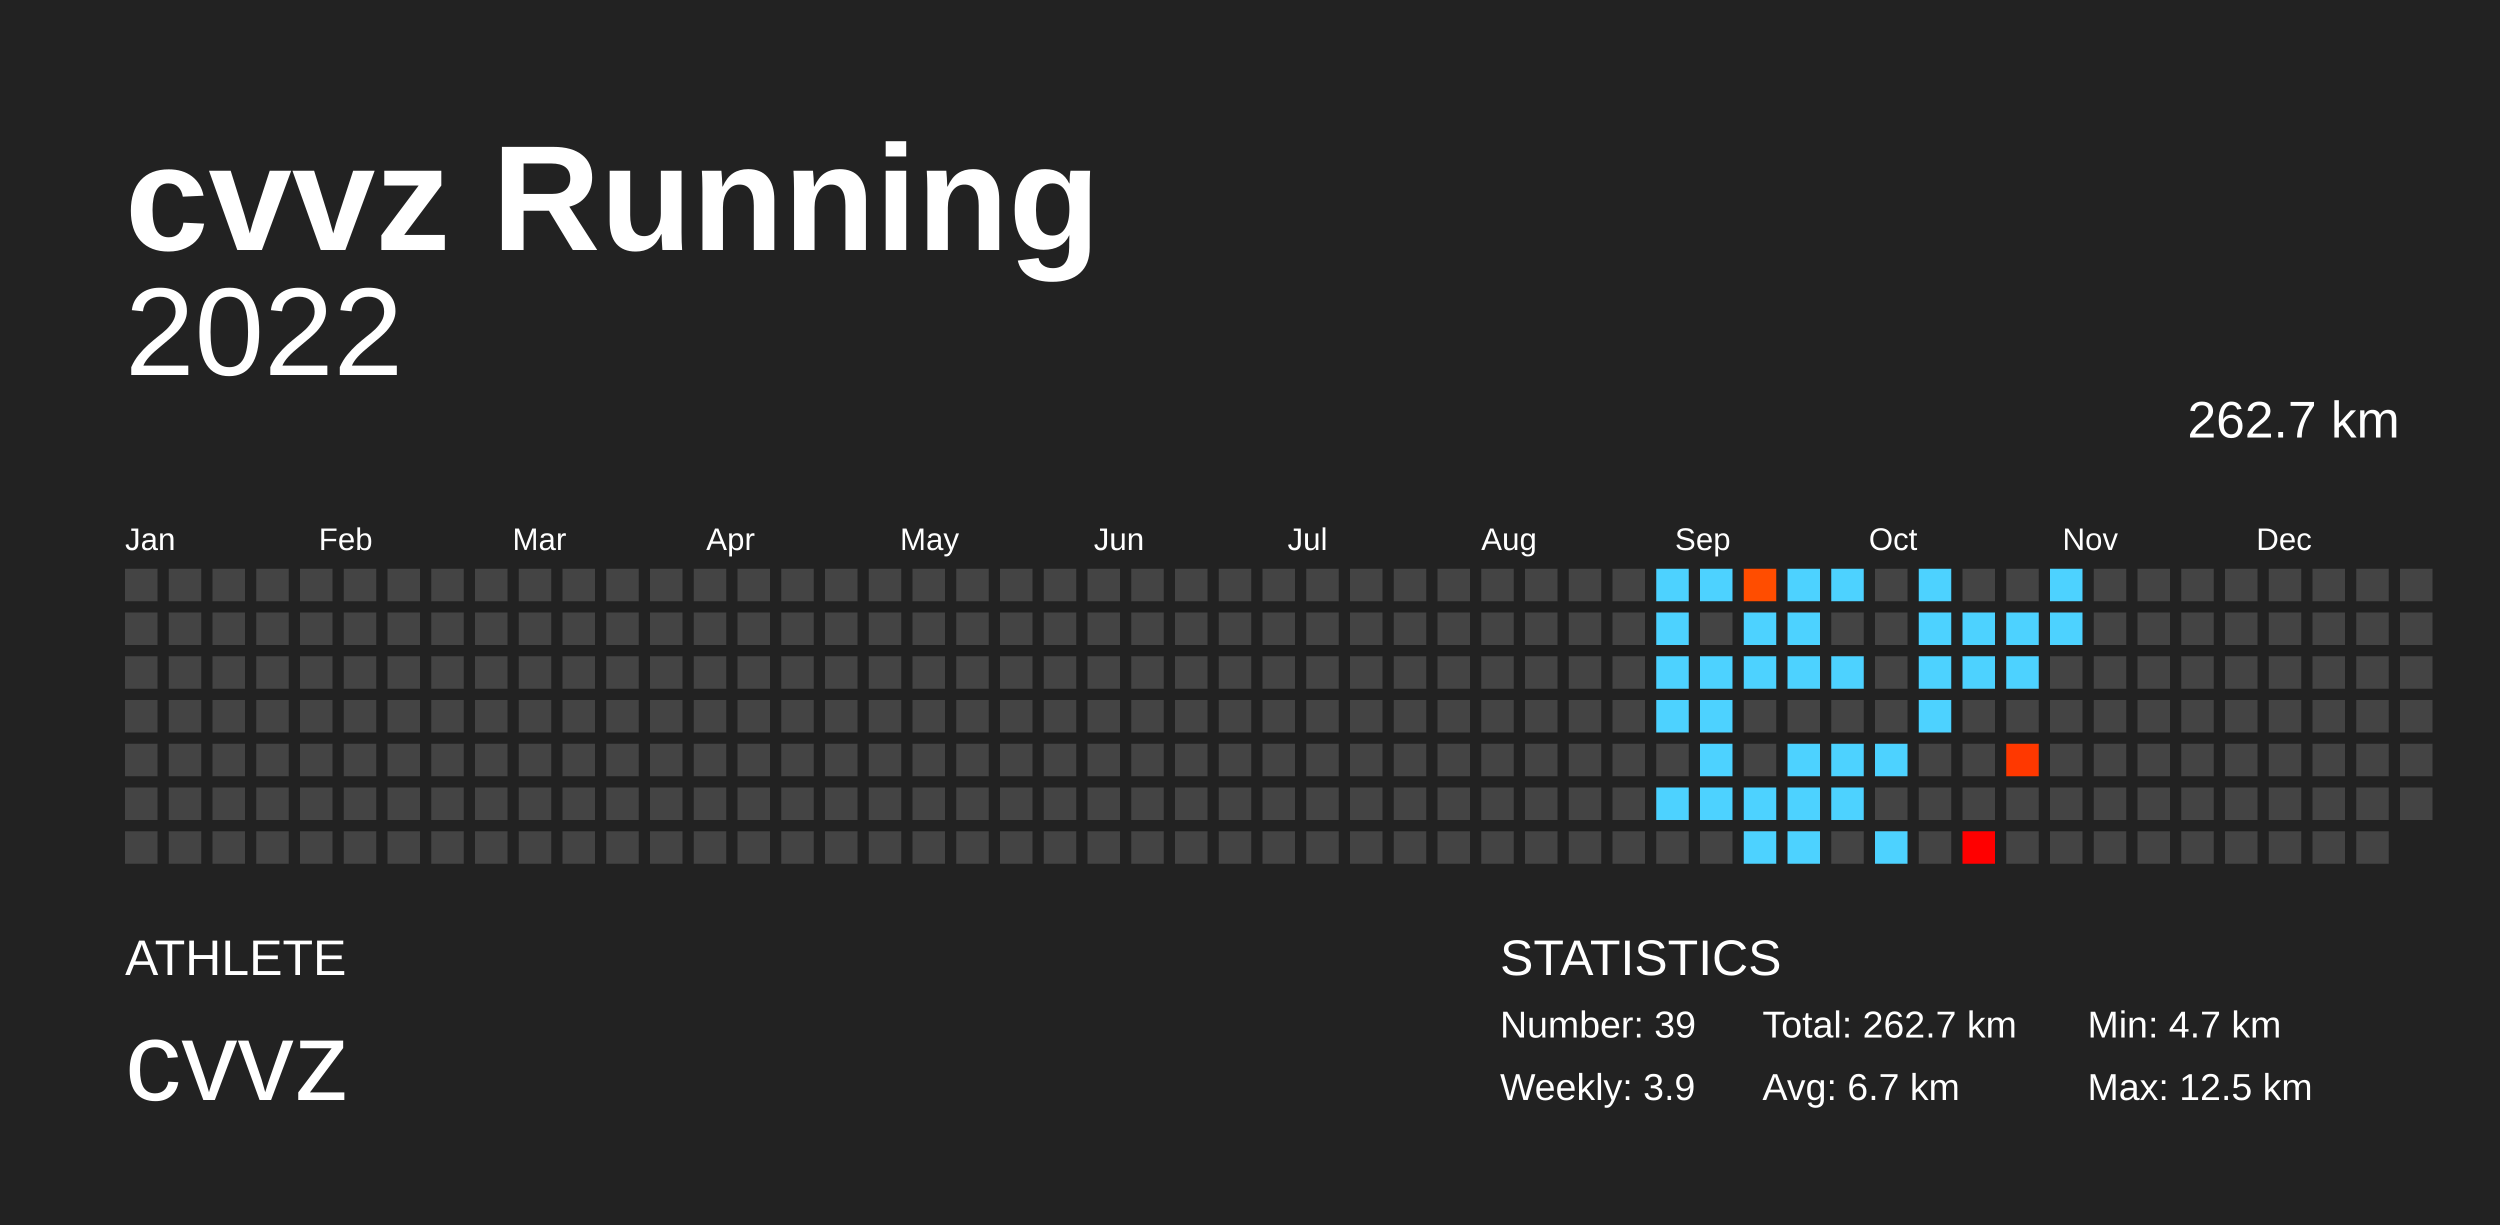
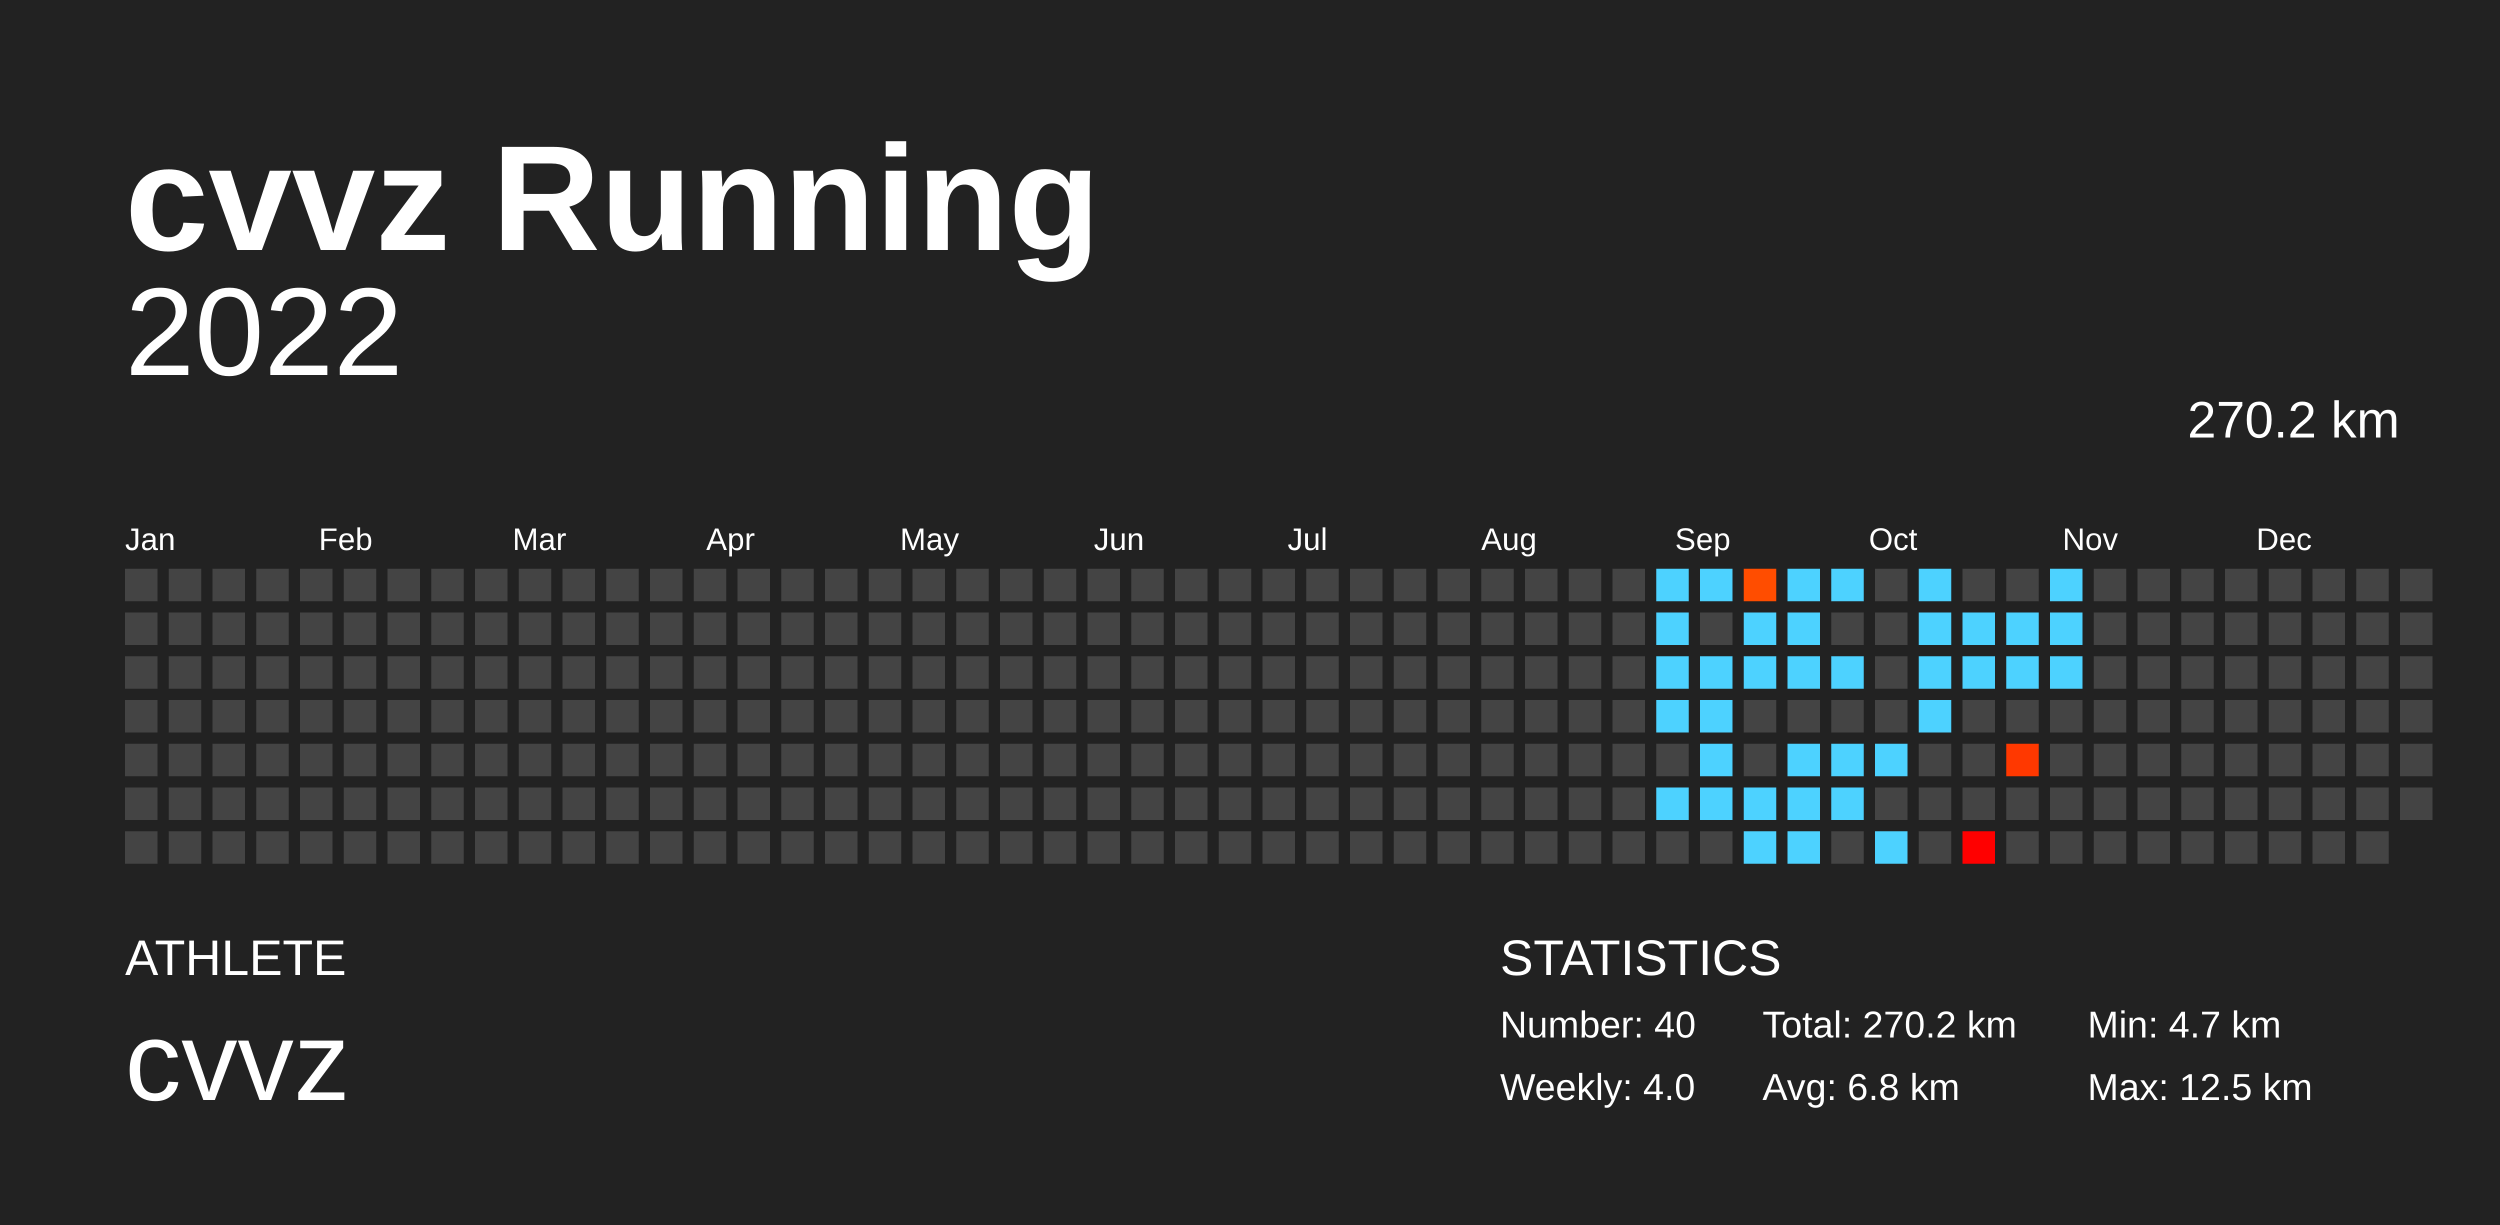
<svg xmlns="http://www.w3.org/2000/svg" baseProfile="full" height="98mm" version="1.1" viewBox="0,0,200,98" width="200mm">
  <defs />
  <rect fill="#222222" height="98" width="200" x="0" y="0" />
  <text fill="#FFFFFF" style="font-size:12px; font-family:Arial; font-weight:bold;" x="10" y="20">cvvz Running</text>
  <text fill="#FFFFFF" style="font-size:4px; font-family:Arial" x="10" y="78">ATHLETE</text>
  <text fill="#FFFFFF" style="font-size:9px; font-family:Arial" x="10" y="88">cvvz</text>
  <text fill="#FFFFFF" style="font-size:4px; font-family:Arial" x="120" y="78">STATISTICS</text>
-   <text fill="#FFFFFF" style="font-size:3px; font-family:Arial" x="120" y="83">Number: 39</text>
-   <text fill="#FFFFFF" style="font-size:3px; font-family:Arial" x="120" y="88">Weekly: 3.9</text>
-   <text fill="#FFFFFF" style="font-size:3px; font-family:Arial" x="141" y="83">Total: 262.7 km</text>
-   <text fill="#FFFFFF" style="font-size:3px; font-family:Arial" x="141" y="88">Avg: 6.7 km</text>
+   <text fill="#FFFFFF" style="font-size:3px; font-family:Arial" x="120" y="83">Number: 40</text>
+   <text fill="#FFFFFF" style="font-size:3px; font-family:Arial" x="120" y="88">Weekly: 4.0</text>
+   <text fill="#FFFFFF" style="font-size:3px; font-family:Arial" x="141" y="83">Total: 270.2 km</text>
+   <text fill="#FFFFFF" style="font-size:3px; font-family:Arial" x="141" y="88">Avg: 6.8 km</text>
  <text fill="#FFFFFF" style="font-size:3px; font-family:Arial" x="167" y="83">Min: 4.7 km</text>
  <text fill="#FFFFFF" style="font-size:3px; font-family:Arial" x="167" y="88">Max: 12.5 km</text>
  <text alignment-baseline="hanging" fill="#FFFFFF" style="font-size:10.0px; font-family:Arial;" x="10" y="30">2022</text>
-   <text alignment-baseline="hanging" fill="#FFFFFF" style="font-size:4.125px; font-family:Arial;" x="175" y="35">262.7 km</text>
+   <text alignment-baseline="hanging" fill="#FFFFFF" style="font-size:4.125px; font-family:Arial;" x="175" y="35">270.2 km</text>
  <text fill="#FFFFFF" style="font-size:2.5px; font-family:Arial" x="10.0" y="44">Jan</text>
  <text fill="#FFFFFF" style="font-size:2.5px; font-family:Arial" x="25.5" y="44">Feb</text>
  <text fill="#FFFFFF" style="font-size:2.5px; font-family:Arial" x="41.0" y="44">Mar</text>
  <text fill="#FFFFFF" style="font-size:2.5px; font-family:Arial" x="56.5" y="44">Apr</text>
  <text fill="#FFFFFF" style="font-size:2.5px; font-family:Arial" x="72.0" y="44">May</text>
  <text fill="#FFFFFF" style="font-size:2.5px; font-family:Arial" x="87.5" y="44">Jun</text>
  <text fill="#FFFFFF" style="font-size:2.5px; font-family:Arial" x="103.0" y="44">Jul</text>
  <text fill="#FFFFFF" style="font-size:2.5px; font-family:Arial" x="118.5" y="44">Aug</text>
  <text fill="#FFFFFF" style="font-size:2.5px; font-family:Arial" x="134.0" y="44">Sep</text>
  <text fill="#FFFFFF" style="font-size:2.5px; font-family:Arial" x="149.5" y="44">Oct</text>
  <text fill="#FFFFFF" style="font-size:2.5px; font-family:Arial" x="165.0" y="44">Nov</text>
  <text fill="#FFFFFF" style="font-size:2.5px; font-family:Arial" x="180.5" y="44">Dec</text>
  <rect fill="#444444" height="2.6" width="2.6" x="10.0" y="45.5" />
  <rect fill="#444444" height="2.6" width="2.6" x="10.0" y="49.0" />
  <rect fill="#444444" height="2.6" width="2.6" x="10.0" y="52.5" />
  <rect fill="#444444" height="2.6" width="2.6" x="10.0" y="56.0" />
  <rect fill="#444444" height="2.6" width="2.6" x="10.0" y="59.5" />
  <rect fill="#444444" height="2.6" width="2.6" x="10.0" y="63.0" />
  <rect fill="#444444" height="2.6" width="2.6" x="10.0" y="66.5" />
  <rect fill="#444444" height="2.6" width="2.6" x="13.5" y="45.5" />
  <rect fill="#444444" height="2.6" width="2.6" x="13.5" y="49.0" />
  <rect fill="#444444" height="2.6" width="2.6" x="13.5" y="52.5" />
  <rect fill="#444444" height="2.6" width="2.6" x="13.5" y="56.0" />
  <rect fill="#444444" height="2.6" width="2.6" x="13.5" y="59.5" />
  <rect fill="#444444" height="2.6" width="2.6" x="13.5" y="63.0" />
  <rect fill="#444444" height="2.6" width="2.6" x="13.5" y="66.5" />
  <rect fill="#444444" height="2.6" width="2.6" x="17.0" y="45.5" />
  <rect fill="#444444" height="2.6" width="2.6" x="17.0" y="49.0" />
  <rect fill="#444444" height="2.6" width="2.6" x="17.0" y="52.5" />
  <rect fill="#444444" height="2.6" width="2.6" x="17.0" y="56.0" />
  <rect fill="#444444" height="2.6" width="2.6" x="17.0" y="59.5" />
  <rect fill="#444444" height="2.6" width="2.6" x="17.0" y="63.0" />
  <rect fill="#444444" height="2.6" width="2.6" x="17.0" y="66.5" />
  <rect fill="#444444" height="2.6" width="2.6" x="20.5" y="45.5" />
  <rect fill="#444444" height="2.6" width="2.6" x="20.5" y="49.0" />
  <rect fill="#444444" height="2.6" width="2.6" x="20.5" y="52.5" />
  <rect fill="#444444" height="2.6" width="2.6" x="20.5" y="56.0" />
  <rect fill="#444444" height="2.6" width="2.6" x="20.5" y="59.5" />
  <rect fill="#444444" height="2.6" width="2.6" x="20.5" y="63.0" />
  <rect fill="#444444" height="2.6" width="2.6" x="20.5" y="66.5" />
  <rect fill="#444444" height="2.6" width="2.6" x="24.0" y="45.5" />
  <rect fill="#444444" height="2.6" width="2.6" x="24.0" y="49.0" />
  <rect fill="#444444" height="2.6" width="2.6" x="24.0" y="52.5" />
  <rect fill="#444444" height="2.6" width="2.6" x="24.0" y="56.0" />
  <rect fill="#444444" height="2.6" width="2.6" x="24.0" y="59.5" />
  <rect fill="#444444" height="2.6" width="2.6" x="24.0" y="63.0" />
  <rect fill="#444444" height="2.6" width="2.6" x="24.0" y="66.5" />
  <rect fill="#444444" height="2.6" width="2.6" x="27.5" y="45.5" />
  <rect fill="#444444" height="2.6" width="2.6" x="27.5" y="49.0" />
  <rect fill="#444444" height="2.6" width="2.6" x="27.5" y="52.5" />
  <rect fill="#444444" height="2.6" width="2.6" x="27.5" y="56.0" />
  <rect fill="#444444" height="2.6" width="2.6" x="27.5" y="59.5" />
  <rect fill="#444444" height="2.6" width="2.6" x="27.5" y="63.0" />
  <rect fill="#444444" height="2.6" width="2.6" x="27.5" y="66.5" />
  <rect fill="#444444" height="2.6" width="2.6" x="31.0" y="45.5" />
  <rect fill="#444444" height="2.6" width="2.6" x="31.0" y="49.0" />
  <rect fill="#444444" height="2.6" width="2.6" x="31.0" y="52.5" />
  <rect fill="#444444" height="2.6" width="2.6" x="31.0" y="56.0" />
  <rect fill="#444444" height="2.6" width="2.6" x="31.0" y="59.5" />
  <rect fill="#444444" height="2.6" width="2.6" x="31.0" y="63.0" />
  <rect fill="#444444" height="2.6" width="2.6" x="31.0" y="66.5" />
  <rect fill="#444444" height="2.6" width="2.6" x="34.5" y="45.5" />
  <rect fill="#444444" height="2.6" width="2.6" x="34.5" y="49.0" />
  <rect fill="#444444" height="2.6" width="2.6" x="34.5" y="52.5" />
  <rect fill="#444444" height="2.6" width="2.6" x="34.5" y="56.0" />
  <rect fill="#444444" height="2.6" width="2.6" x="34.5" y="59.5" />
  <rect fill="#444444" height="2.6" width="2.6" x="34.5" y="63.0" />
  <rect fill="#444444" height="2.6" width="2.6" x="34.5" y="66.5" />
  <rect fill="#444444" height="2.6" width="2.6" x="38.0" y="45.5" />
  <rect fill="#444444" height="2.6" width="2.6" x="38.0" y="49.0" />
  <rect fill="#444444" height="2.6" width="2.6" x="38.0" y="52.5" />
  <rect fill="#444444" height="2.6" width="2.6" x="38.0" y="56.0" />
  <rect fill="#444444" height="2.6" width="2.6" x="38.0" y="59.5" />
  <rect fill="#444444" height="2.6" width="2.6" x="38.0" y="63.0" />
  <rect fill="#444444" height="2.6" width="2.6" x="38.0" y="66.5" />
  <rect fill="#444444" height="2.6" width="2.6" x="41.5" y="45.5" />
  <rect fill="#444444" height="2.6" width="2.6" x="41.5" y="49.0" />
  <rect fill="#444444" height="2.6" width="2.6" x="41.5" y="52.5" />
  <rect fill="#444444" height="2.6" width="2.6" x="41.5" y="56.0" />
  <rect fill="#444444" height="2.6" width="2.6" x="41.5" y="59.5" />
  <rect fill="#444444" height="2.6" width="2.6" x="41.5" y="63.0" />
  <rect fill="#444444" height="2.6" width="2.6" x="41.5" y="66.5" />
  <rect fill="#444444" height="2.6" width="2.6" x="45.0" y="45.5" />
  <rect fill="#444444" height="2.6" width="2.6" x="45.0" y="49.0" />
  <rect fill="#444444" height="2.6" width="2.6" x="45.0" y="52.5" />
  <rect fill="#444444" height="2.6" width="2.6" x="45.0" y="56.0" />
  <rect fill="#444444" height="2.6" width="2.6" x="45.0" y="59.5" />
  <rect fill="#444444" height="2.6" width="2.6" x="45.0" y="63.0" />
  <rect fill="#444444" height="2.6" width="2.6" x="45.0" y="66.5" />
  <rect fill="#444444" height="2.6" width="2.6" x="48.5" y="45.5" />
  <rect fill="#444444" height="2.6" width="2.6" x="48.5" y="49.0" />
  <rect fill="#444444" height="2.6" width="2.6" x="48.5" y="52.5" />
  <rect fill="#444444" height="2.6" width="2.6" x="48.5" y="56.0" />
  <rect fill="#444444" height="2.6" width="2.6" x="48.5" y="59.5" />
  <rect fill="#444444" height="2.6" width="2.6" x="48.5" y="63.0" />
  <rect fill="#444444" height="2.6" width="2.6" x="48.5" y="66.5" />
  <rect fill="#444444" height="2.6" width="2.6" x="52.0" y="45.5" />
  <rect fill="#444444" height="2.6" width="2.6" x="52.0" y="49.0" />
  <rect fill="#444444" height="2.6" width="2.6" x="52.0" y="52.5" />
  <rect fill="#444444" height="2.6" width="2.6" x="52.0" y="56.0" />
  <rect fill="#444444" height="2.6" width="2.6" x="52.0" y="59.5" />
  <rect fill="#444444" height="2.6" width="2.6" x="52.0" y="63.0" />
  <rect fill="#444444" height="2.6" width="2.6" x="52.0" y="66.5" />
  <rect fill="#444444" height="2.6" width="2.6" x="55.5" y="45.5" />
  <rect fill="#444444" height="2.6" width="2.6" x="55.5" y="49.0" />
  <rect fill="#444444" height="2.6" width="2.6" x="55.5" y="52.5" />
  <rect fill="#444444" height="2.6" width="2.6" x="55.5" y="56.0" />
  <rect fill="#444444" height="2.6" width="2.6" x="55.5" y="59.5" />
  <rect fill="#444444" height="2.6" width="2.6" x="55.5" y="63.0" />
  <rect fill="#444444" height="2.6" width="2.6" x="55.5" y="66.5" />
  <rect fill="#444444" height="2.6" width="2.6" x="59.0" y="45.5" />
  <rect fill="#444444" height="2.6" width="2.6" x="59.0" y="49.0" />
  <rect fill="#444444" height="2.6" width="2.6" x="59.0" y="52.5" />
  <rect fill="#444444" height="2.6" width="2.6" x="59.0" y="56.0" />
  <rect fill="#444444" height="2.6" width="2.6" x="59.0" y="59.5" />
  <rect fill="#444444" height="2.6" width="2.6" x="59.0" y="63.0" />
  <rect fill="#444444" height="2.6" width="2.6" x="59.0" y="66.5" />
  <rect fill="#444444" height="2.6" width="2.6" x="62.5" y="45.5" />
  <rect fill="#444444" height="2.6" width="2.6" x="62.5" y="49.0" />
  <rect fill="#444444" height="2.6" width="2.6" x="62.5" y="52.5" />
  <rect fill="#444444" height="2.6" width="2.6" x="62.5" y="56.0" />
  <rect fill="#444444" height="2.6" width="2.6" x="62.5" y="59.5" />
  <rect fill="#444444" height="2.6" width="2.6" x="62.5" y="63.0" />
  <rect fill="#444444" height="2.6" width="2.6" x="62.5" y="66.5" />
  <rect fill="#444444" height="2.6" width="2.6" x="66.0" y="45.5" />
  <rect fill="#444444" height="2.6" width="2.6" x="66.0" y="49.0" />
  <rect fill="#444444" height="2.6" width="2.6" x="66.0" y="52.5" />
  <rect fill="#444444" height="2.6" width="2.6" x="66.0" y="56.0" />
  <rect fill="#444444" height="2.6" width="2.6" x="66.0" y="59.5" />
  <rect fill="#444444" height="2.6" width="2.6" x="66.0" y="63.0" />
  <rect fill="#444444" height="2.6" width="2.6" x="66.0" y="66.5" />
  <rect fill="#444444" height="2.6" width="2.6" x="69.5" y="45.5" />
  <rect fill="#444444" height="2.6" width="2.6" x="69.5" y="49.0" />
  <rect fill="#444444" height="2.6" width="2.6" x="69.5" y="52.5" />
  <rect fill="#444444" height="2.6" width="2.6" x="69.5" y="56.0" />
  <rect fill="#444444" height="2.6" width="2.6" x="69.5" y="59.5" />
  <rect fill="#444444" height="2.6" width="2.6" x="69.5" y="63.0" />
  <rect fill="#444444" height="2.6" width="2.6" x="69.5" y="66.5" />
  <rect fill="#444444" height="2.6" width="2.6" x="73.0" y="45.5" />
  <rect fill="#444444" height="2.6" width="2.6" x="73.0" y="49.0" />
  <rect fill="#444444" height="2.6" width="2.6" x="73.0" y="52.5" />
  <rect fill="#444444" height="2.6" width="2.6" x="73.0" y="56.0" />
  <rect fill="#444444" height="2.6" width="2.6" x="73.0" y="59.5" />
  <rect fill="#444444" height="2.6" width="2.6" x="73.0" y="63.0" />
  <rect fill="#444444" height="2.6" width="2.6" x="73.0" y="66.5" />
  <rect fill="#444444" height="2.6" width="2.6" x="76.5" y="45.5" />
  <rect fill="#444444" height="2.6" width="2.6" x="76.5" y="49.0" />
  <rect fill="#444444" height="2.6" width="2.6" x="76.5" y="52.5" />
  <rect fill="#444444" height="2.6" width="2.6" x="76.5" y="56.0" />
  <rect fill="#444444" height="2.6" width="2.6" x="76.5" y="59.5" />
  <rect fill="#444444" height="2.6" width="2.6" x="76.5" y="63.0" />
  <rect fill="#444444" height="2.6" width="2.6" x="76.5" y="66.5" />
  <rect fill="#444444" height="2.6" width="2.6" x="80.0" y="45.5" />
  <rect fill="#444444" height="2.6" width="2.6" x="80.0" y="49.0" />
  <rect fill="#444444" height="2.6" width="2.6" x="80.0" y="52.5" />
  <rect fill="#444444" height="2.6" width="2.6" x="80.0" y="56.0" />
  <rect fill="#444444" height="2.6" width="2.6" x="80.0" y="59.5" />
  <rect fill="#444444" height="2.6" width="2.6" x="80.0" y="63.0" />
  <rect fill="#444444" height="2.6" width="2.6" x="80.0" y="66.5" />
  <rect fill="#444444" height="2.6" width="2.6" x="83.5" y="45.5" />
  <rect fill="#444444" height="2.6" width="2.6" x="83.5" y="49.0" />
  <rect fill="#444444" height="2.6" width="2.6" x="83.5" y="52.5" />
  <rect fill="#444444" height="2.6" width="2.6" x="83.5" y="56.0" />
  <rect fill="#444444" height="2.6" width="2.6" x="83.5" y="59.5" />
  <rect fill="#444444" height="2.6" width="2.6" x="83.5" y="63.0" />
  <rect fill="#444444" height="2.6" width="2.6" x="83.5" y="66.5" />
  <rect fill="#444444" height="2.6" width="2.6" x="87.0" y="45.5" />
  <rect fill="#444444" height="2.6" width="2.6" x="87.0" y="49.0" />
  <rect fill="#444444" height="2.6" width="2.6" x="87.0" y="52.5" />
  <rect fill="#444444" height="2.6" width="2.6" x="87.0" y="56.0" />
  <rect fill="#444444" height="2.6" width="2.6" x="87.0" y="59.5" />
  <rect fill="#444444" height="2.6" width="2.6" x="87.0" y="63.0" />
  <rect fill="#444444" height="2.6" width="2.6" x="87.0" y="66.5" />
  <rect fill="#444444" height="2.6" width="2.6" x="90.5" y="45.5" />
  <rect fill="#444444" height="2.6" width="2.6" x="90.5" y="49.0" />
  <rect fill="#444444" height="2.6" width="2.6" x="90.5" y="52.5" />
  <rect fill="#444444" height="2.6" width="2.6" x="90.5" y="56.0" />
  <rect fill="#444444" height="2.6" width="2.6" x="90.5" y="59.5" />
  <rect fill="#444444" height="2.6" width="2.6" x="90.5" y="63.0" />
  <rect fill="#444444" height="2.6" width="2.6" x="90.5" y="66.5" />
  <rect fill="#444444" height="2.6" width="2.6" x="94.0" y="45.5" />
  <rect fill="#444444" height="2.6" width="2.6" x="94.0" y="49.0" />
  <rect fill="#444444" height="2.6" width="2.6" x="94.0" y="52.5" />
  <rect fill="#444444" height="2.6" width="2.6" x="94.0" y="56.0" />
  <rect fill="#444444" height="2.6" width="2.6" x="94.0" y="59.5" />
  <rect fill="#444444" height="2.6" width="2.6" x="94.0" y="63.0" />
  <rect fill="#444444" height="2.6" width="2.6" x="94.0" y="66.5" />
  <rect fill="#444444" height="2.6" width="2.6" x="97.5" y="45.5" />
  <rect fill="#444444" height="2.6" width="2.6" x="97.5" y="49.0" />
  <rect fill="#444444" height="2.6" width="2.6" x="97.5" y="52.5" />
  <rect fill="#444444" height="2.6" width="2.6" x="97.5" y="56.0" />
  <rect fill="#444444" height="2.6" width="2.6" x="97.5" y="59.5" />
  <rect fill="#444444" height="2.6" width="2.6" x="97.5" y="63.0" />
  <rect fill="#444444" height="2.6" width="2.6" x="97.5" y="66.5" />
  <rect fill="#444444" height="2.6" width="2.6" x="101.0" y="45.5" />
  <rect fill="#444444" height="2.6" width="2.6" x="101.0" y="49.0" />
  <rect fill="#444444" height="2.6" width="2.6" x="101.0" y="52.5" />
  <rect fill="#444444" height="2.6" width="2.6" x="101.0" y="56.0" />
  <rect fill="#444444" height="2.6" width="2.6" x="101.0" y="59.5" />
  <rect fill="#444444" height="2.6" width="2.6" x="101.0" y="63.0" />
  <rect fill="#444444" height="2.6" width="2.6" x="101.0" y="66.5" />
  <rect fill="#444444" height="2.6" width="2.6" x="104.5" y="45.5" />
  <rect fill="#444444" height="2.6" width="2.6" x="104.5" y="49.0" />
  <rect fill="#444444" height="2.6" width="2.6" x="104.5" y="52.5" />
  <rect fill="#444444" height="2.6" width="2.6" x="104.5" y="56.0" />
  <rect fill="#444444" height="2.6" width="2.6" x="104.5" y="59.5" />
  <rect fill="#444444" height="2.6" width="2.6" x="104.5" y="63.0" />
  <rect fill="#444444" height="2.6" width="2.6" x="104.5" y="66.5" />
  <rect fill="#444444" height="2.6" width="2.6" x="108.0" y="45.5" />
  <rect fill="#444444" height="2.6" width="2.6" x="108.0" y="49.0" />
  <rect fill="#444444" height="2.6" width="2.6" x="108.0" y="52.5" />
  <rect fill="#444444" height="2.6" width="2.6" x="108.0" y="56.0" />
  <rect fill="#444444" height="2.6" width="2.6" x="108.0" y="59.5" />
  <rect fill="#444444" height="2.6" width="2.6" x="108.0" y="63.0" />
  <rect fill="#444444" height="2.6" width="2.6" x="108.0" y="66.5" />
  <rect fill="#444444" height="2.6" width="2.6" x="111.5" y="45.5" />
  <rect fill="#444444" height="2.6" width="2.6" x="111.5" y="49.0" />
  <rect fill="#444444" height="2.6" width="2.6" x="111.5" y="52.5" />
  <rect fill="#444444" height="2.6" width="2.6" x="111.5" y="56.0" />
  <rect fill="#444444" height="2.6" width="2.6" x="111.5" y="59.5" />
  <rect fill="#444444" height="2.6" width="2.6" x="111.5" y="63.0" />
  <rect fill="#444444" height="2.6" width="2.6" x="111.5" y="66.5" />
  <rect fill="#444444" height="2.6" width="2.6" x="115.0" y="45.5" />
  <rect fill="#444444" height="2.6" width="2.6" x="115.0" y="49.0" />
  <rect fill="#444444" height="2.6" width="2.6" x="115.0" y="52.5" />
  <rect fill="#444444" height="2.6" width="2.6" x="115.0" y="56.0" />
  <rect fill="#444444" height="2.6" width="2.6" x="115.0" y="59.5" />
  <rect fill="#444444" height="2.6" width="2.6" x="115.0" y="63.0" />
  <rect fill="#444444" height="2.6" width="2.6" x="115.0" y="66.5" />
  <rect fill="#444444" height="2.6" width="2.6" x="118.5" y="45.5" />
  <rect fill="#444444" height="2.6" width="2.6" x="118.5" y="49.0" />
  <rect fill="#444444" height="2.6" width="2.6" x="118.5" y="52.5" />
  <rect fill="#444444" height="2.6" width="2.6" x="118.5" y="56.0" />
  <rect fill="#444444" height="2.6" width="2.6" x="118.5" y="59.5" />
  <rect fill="#444444" height="2.6" width="2.6" x="118.5" y="63.0" />
  <rect fill="#444444" height="2.6" width="2.6" x="118.5" y="66.5" />
  <rect fill="#444444" height="2.6" width="2.6" x="122.0" y="45.5" />
  <rect fill="#444444" height="2.6" width="2.6" x="122.0" y="49.0" />
  <rect fill="#444444" height="2.6" width="2.6" x="122.0" y="52.5" />
  <rect fill="#444444" height="2.6" width="2.6" x="122.0" y="56.0" />
  <rect fill="#444444" height="2.6" width="2.6" x="122.0" y="59.5" />
  <rect fill="#444444" height="2.6" width="2.6" x="122.0" y="63.0" />
  <rect fill="#444444" height="2.6" width="2.6" x="122.0" y="66.5" />
  <rect fill="#444444" height="2.6" width="2.6" x="125.5" y="45.5" />
  <rect fill="#444444" height="2.6" width="2.6" x="125.5" y="49.0" />
  <rect fill="#444444" height="2.6" width="2.6" x="125.5" y="52.5" />
  <rect fill="#444444" height="2.6" width="2.6" x="125.5" y="56.0" />
  <rect fill="#444444" height="2.6" width="2.6" x="125.5" y="59.5" />
  <rect fill="#444444" height="2.6" width="2.6" x="125.5" y="63.0" />
  <rect fill="#444444" height="2.6" width="2.6" x="125.5" y="66.5" />
  <rect fill="#444444" height="2.6" width="2.6" x="129.0" y="45.5" />
  <rect fill="#444444" height="2.6" width="2.6" x="129.0" y="49.0" />
  <rect fill="#444444" height="2.6" width="2.6" x="129.0" y="52.5" />
  <rect fill="#444444" height="2.6" width="2.6" x="129.0" y="56.0" />
  <rect fill="#444444" height="2.6" width="2.6" x="129.0" y="59.5" />
  <rect fill="#444444" height="2.6" width="2.6" x="129.0" y="63.0" />
  <rect fill="#444444" height="2.6" width="2.6" x="129.0" y="66.5" />
  <rect fill="#4dd2ff" height="2.6" width="2.6" x="132.5" y="45.5" />
  <rect fill="#4dd2ff" height="2.6" width="2.6" x="132.5" y="49.0" />
  <rect fill="#4dd2ff" height="2.6" width="2.6" x="132.5" y="52.5" />
  <rect fill="#4dd2ff" height="2.6" width="2.6" x="132.5" y="56.0" />
  <rect fill="#444444" height="2.6" width="2.6" x="132.5" y="59.5" />
  <rect fill="#4dd2ff" height="2.6" width="2.6" x="132.5" y="63.0" />
  <rect fill="#444444" height="2.6" width="2.6" x="132.5" y="66.5" />
  <rect fill="#4dd2ff" height="2.6" width="2.6" x="136.0" y="45.5" />
  <rect fill="#444444" height="2.6" width="2.6" x="136.0" y="49.0" />
  <rect fill="#4dd2ff" height="2.6" width="2.6" x="136.0" y="52.5" />
  <rect fill="#4dd2ff" height="2.6" width="2.6" x="136.0" y="56.0" />
  <rect fill="#4dd2ff" height="2.6" width="2.6" x="136.0" y="59.5" />
  <rect fill="#4dd2ff" height="2.6" width="2.6" x="136.0" y="63.0" />
  <rect fill="#444444" height="2.6" width="2.6" x="136.0" y="66.5" />
  <rect fill="#ff4d00" height="2.6" width="2.6" x="139.5" y="45.5" />
  <rect fill="#4dd2ff" height="2.6" width="2.6" x="139.5" y="49.0" />
  <rect fill="#4dd2ff" height="2.6" width="2.6" x="139.5" y="52.5" />
  <rect fill="#444444" height="2.6" width="2.6" x="139.5" y="56.0" />
  <rect fill="#444444" height="2.6" width="2.6" x="139.5" y="59.5" />
  <rect fill="#4dd2ff" height="2.6" width="2.6" x="139.5" y="63.0" />
  <rect fill="#4dd2ff" height="2.6" width="2.6" x="139.5" y="66.5" />
  <rect fill="#4dd2ff" height="2.6" width="2.6" x="143.0" y="45.5" />
  <rect fill="#4dd2ff" height="2.6" width="2.6" x="143.0" y="49.0" />
  <rect fill="#4dd2ff" height="2.6" width="2.6" x="143.0" y="52.5" />
  <rect fill="#444444" height="2.6" width="2.6" x="143.0" y="56.0" />
  <rect fill="#4dd2ff" height="2.6" width="2.6" x="143.0" y="59.5" />
  <rect fill="#4dd2ff" height="2.6" width="2.6" x="143.0" y="63.0" />
  <rect fill="#4dd2ff" height="2.6" width="2.6" x="143.0" y="66.5" />
  <rect fill="#4dd2ff" height="2.6" width="2.6" x="146.5" y="45.5" />
  <rect fill="#444444" height="2.6" width="2.6" x="146.5" y="49.0" />
  <rect fill="#4dd2ff" height="2.6" width="2.6" x="146.5" y="52.5" />
  <rect fill="#444444" height="2.6" width="2.6" x="146.5" y="56.0" />
  <rect fill="#4dd2ff" height="2.6" width="2.6" x="146.5" y="59.5" />
  <rect fill="#4dd2ff" height="2.6" width="2.6" x="146.5" y="63.0" />
  <rect fill="#444444" height="2.6" width="2.6" x="146.5" y="66.5" />
  <rect fill="#444444" height="2.6" width="2.6" x="150.0" y="45.5" />
  <rect fill="#444444" height="2.6" width="2.6" x="150.0" y="49.0" />
  <rect fill="#444444" height="2.6" width="2.6" x="150.0" y="52.5" />
  <rect fill="#444444" height="2.6" width="2.6" x="150.0" y="56.0" />
  <rect fill="#4dd2ff" height="2.6" width="2.6" x="150.0" y="59.5" />
  <rect fill="#444444" height="2.6" width="2.6" x="150.0" y="63.0" />
  <rect fill="#4dd2ff" height="2.6" width="2.6" x="150.0" y="66.5" />
  <rect fill="#4dd2ff" height="2.6" width="2.6" x="153.5" y="45.5" />
  <rect fill="#4dd2ff" height="2.6" width="2.6" x="153.5" y="49.0" />
  <rect fill="#4dd2ff" height="2.6" width="2.6" x="153.5" y="52.5" />
  <rect fill="#4dd2ff" height="2.6" width="2.6" x="153.5" y="56.0" />
  <rect fill="#444444" height="2.6" width="2.6" x="153.5" y="59.5" />
  <rect fill="#444444" height="2.6" width="2.6" x="153.5" y="63.0" />
  <rect fill="#444444" height="2.6" width="2.6" x="153.5" y="66.5" />
  <rect fill="#444444" height="2.6" width="2.6" x="157.0" y="45.5" />
  <rect fill="#4dd2ff" height="2.6" width="2.6" x="157.0" y="49.0" />
  <rect fill="#4dd2ff" height="2.6" width="2.6" x="157.0" y="52.5" />
  <rect fill="#444444" height="2.6" width="2.6" x="157.0" y="56.0" />
  <rect fill="#444444" height="2.6" width="2.6" x="157.0" y="59.5" />
  <rect fill="#444444" height="2.6" width="2.6" x="157.0" y="63.0" />
  <rect fill="#ff0000" height="2.6" width="2.6" x="157.0" y="66.5" />
  <rect fill="#444444" height="2.6" width="2.6" x="160.5" y="45.5" />
  <rect fill="#4dd2ff" height="2.6" width="2.6" x="160.5" y="49.0" />
  <rect fill="#4dd2ff" height="2.6" width="2.6" x="160.5" y="52.5" />
  <rect fill="#444444" height="2.6" width="2.6" x="160.5" y="56.0" />
  <rect fill="#ff3800" height="2.6" width="2.6" x="160.5" y="59.5" />
  <rect fill="#444444" height="2.6" width="2.6" x="160.5" y="63.0" />
  <rect fill="#444444" height="2.6" width="2.6" x="160.5" y="66.5" />
  <rect fill="#4dd2ff" height="2.6" width="2.6" x="164.0" y="45.5" />
  <rect fill="#4dd2ff" height="2.6" width="2.6" x="164.0" y="49.0" />
-   <rect fill="#444444" height="2.6" width="2.6" x="164.0" y="52.5" />
+   <rect fill="#4dd2ff" height="2.6" width="2.6" x="164.0" y="52.5" />
  <rect fill="#444444" height="2.6" width="2.6" x="164.0" y="56.0" />
  <rect fill="#444444" height="2.6" width="2.6" x="164.0" y="59.5" />
  <rect fill="#444444" height="2.6" width="2.6" x="164.0" y="63.0" />
  <rect fill="#444444" height="2.6" width="2.6" x="164.0" y="66.5" />
  <rect fill="#444444" height="2.6" width="2.6" x="167.5" y="45.5" />
  <rect fill="#444444" height="2.6" width="2.6" x="167.5" y="49.0" />
  <rect fill="#444444" height="2.6" width="2.6" x="167.5" y="52.5" />
  <rect fill="#444444" height="2.6" width="2.6" x="167.5" y="56.0" />
  <rect fill="#444444" height="2.6" width="2.6" x="167.5" y="59.5" />
  <rect fill="#444444" height="2.6" width="2.6" x="167.5" y="63.0" />
  <rect fill="#444444" height="2.6" width="2.6" x="167.5" y="66.5" />
  <rect fill="#444444" height="2.6" width="2.6" x="171.0" y="45.5" />
  <rect fill="#444444" height="2.6" width="2.6" x="171.0" y="49.0" />
  <rect fill="#444444" height="2.6" width="2.6" x="171.0" y="52.5" />
  <rect fill="#444444" height="2.6" width="2.6" x="171.0" y="56.0" />
  <rect fill="#444444" height="2.6" width="2.6" x="171.0" y="59.5" />
  <rect fill="#444444" height="2.6" width="2.6" x="171.0" y="63.0" />
  <rect fill="#444444" height="2.6" width="2.6" x="171.0" y="66.5" />
  <rect fill="#444444" height="2.6" width="2.6" x="174.5" y="45.5" />
  <rect fill="#444444" height="2.6" width="2.6" x="174.5" y="49.0" />
  <rect fill="#444444" height="2.6" width="2.6" x="174.5" y="52.5" />
  <rect fill="#444444" height="2.6" width="2.6" x="174.5" y="56.0" />
  <rect fill="#444444" height="2.6" width="2.6" x="174.5" y="59.5" />
  <rect fill="#444444" height="2.6" width="2.6" x="174.5" y="63.0" />
  <rect fill="#444444" height="2.6" width="2.6" x="174.5" y="66.5" />
  <rect fill="#444444" height="2.6" width="2.6" x="178.0" y="45.5" />
  <rect fill="#444444" height="2.6" width="2.6" x="178.0" y="49.0" />
  <rect fill="#444444" height="2.6" width="2.6" x="178.0" y="52.5" />
  <rect fill="#444444" height="2.6" width="2.6" x="178.0" y="56.0" />
  <rect fill="#444444" height="2.6" width="2.6" x="178.0" y="59.5" />
  <rect fill="#444444" height="2.6" width="2.6" x="178.0" y="63.0" />
  <rect fill="#444444" height="2.6" width="2.6" x="178.0" y="66.5" />
  <rect fill="#444444" height="2.6" width="2.6" x="181.5" y="45.5" />
  <rect fill="#444444" height="2.6" width="2.6" x="181.5" y="49.0" />
  <rect fill="#444444" height="2.6" width="2.6" x="181.5" y="52.5" />
  <rect fill="#444444" height="2.6" width="2.6" x="181.5" y="56.0" />
  <rect fill="#444444" height="2.6" width="2.6" x="181.5" y="59.5" />
  <rect fill="#444444" height="2.6" width="2.6" x="181.5" y="63.0" />
  <rect fill="#444444" height="2.6" width="2.6" x="181.5" y="66.5" />
  <rect fill="#444444" height="2.6" width="2.6" x="185.0" y="45.5" />
  <rect fill="#444444" height="2.6" width="2.6" x="185.0" y="49.0" />
  <rect fill="#444444" height="2.6" width="2.6" x="185.0" y="52.5" />
  <rect fill="#444444" height="2.6" width="2.6" x="185.0" y="56.0" />
  <rect fill="#444444" height="2.6" width="2.6" x="185.0" y="59.5" />
  <rect fill="#444444" height="2.6" width="2.6" x="185.0" y="63.0" />
  <rect fill="#444444" height="2.6" width="2.6" x="185.0" y="66.5" />
  <rect fill="#444444" height="2.6" width="2.6" x="188.5" y="45.5" />
  <rect fill="#444444" height="2.6" width="2.6" x="188.5" y="49.0" />
  <rect fill="#444444" height="2.6" width="2.6" x="188.5" y="52.5" />
  <rect fill="#444444" height="2.6" width="2.6" x="188.5" y="56.0" />
  <rect fill="#444444" height="2.6" width="2.6" x="188.5" y="59.5" />
  <rect fill="#444444" height="2.6" width="2.6" x="188.5" y="63.0" />
  <rect fill="#444444" height="2.6" width="2.6" x="188.5" y="66.5" />
  <rect fill="#444444" height="2.6" width="2.6" x="192.0" y="45.5" />
  <rect fill="#444444" height="2.6" width="2.6" x="192.0" y="49.0" />
  <rect fill="#444444" height="2.6" width="2.6" x="192.0" y="52.5" />
  <rect fill="#444444" height="2.6" width="2.6" x="192.0" y="56.0" />
  <rect fill="#444444" height="2.6" width="2.6" x="192.0" y="59.5" />
  <rect fill="#444444" height="2.6" width="2.6" x="192.0" y="63.0" />
</svg>
